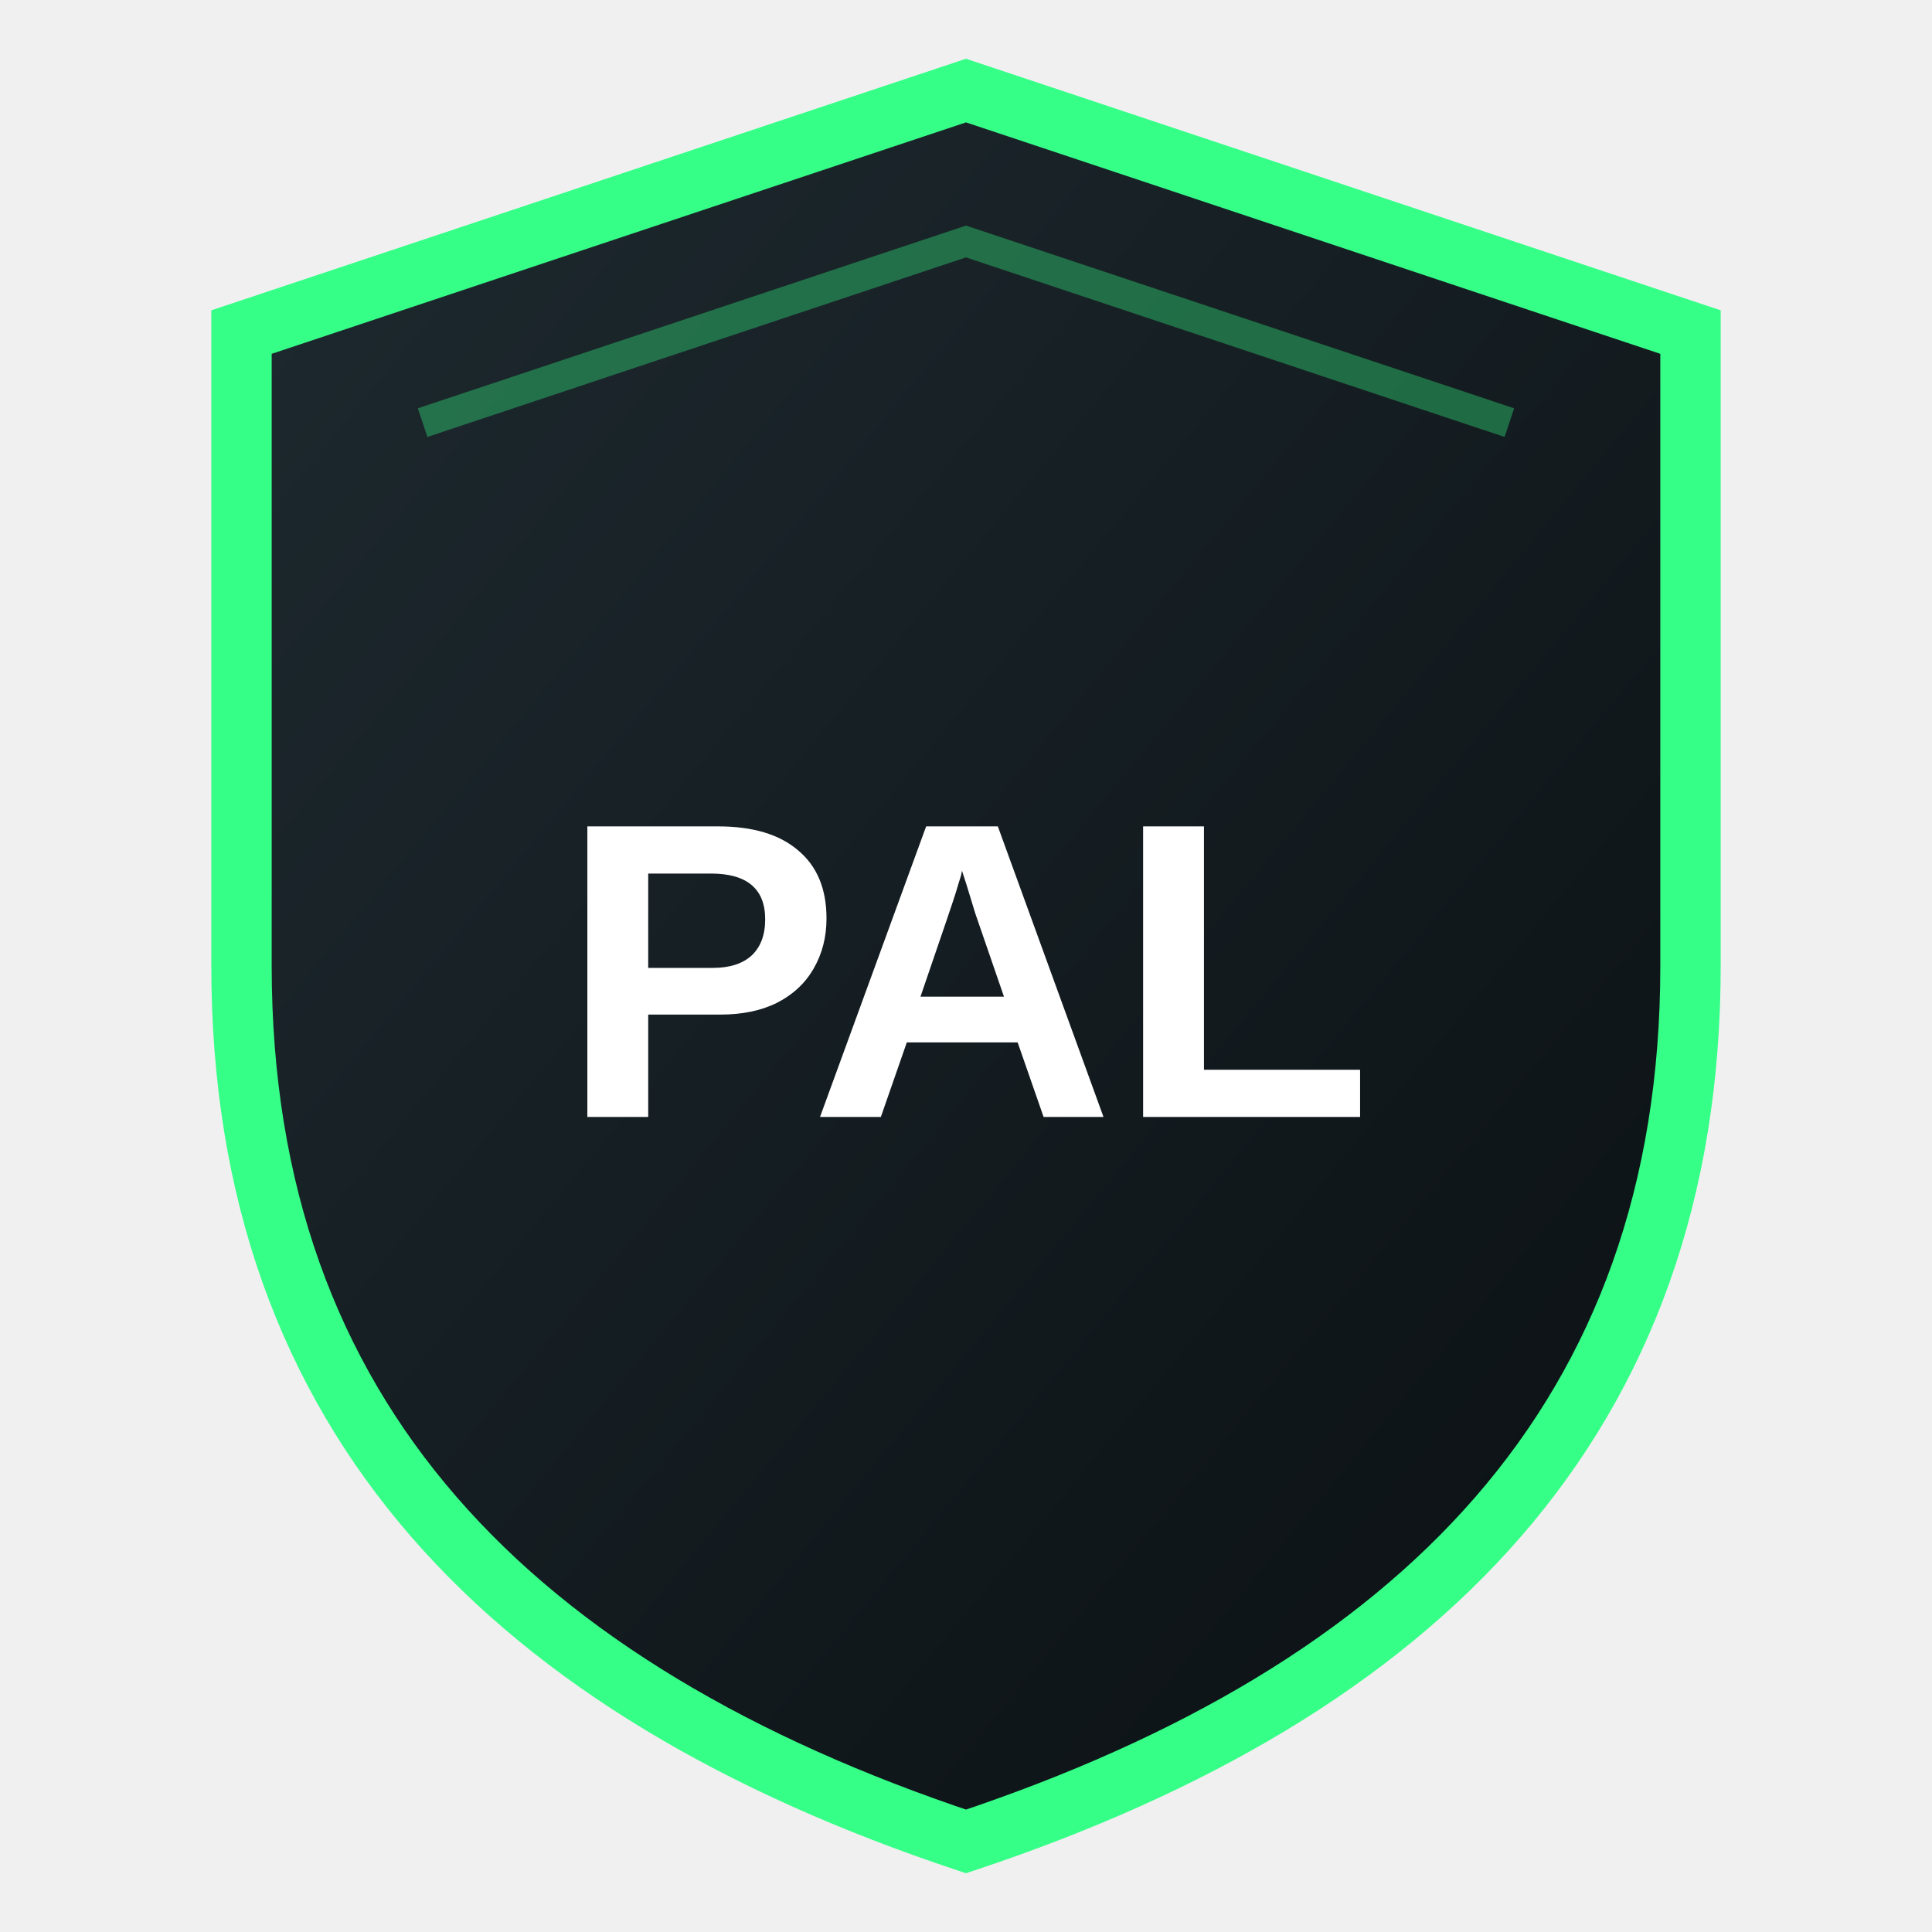
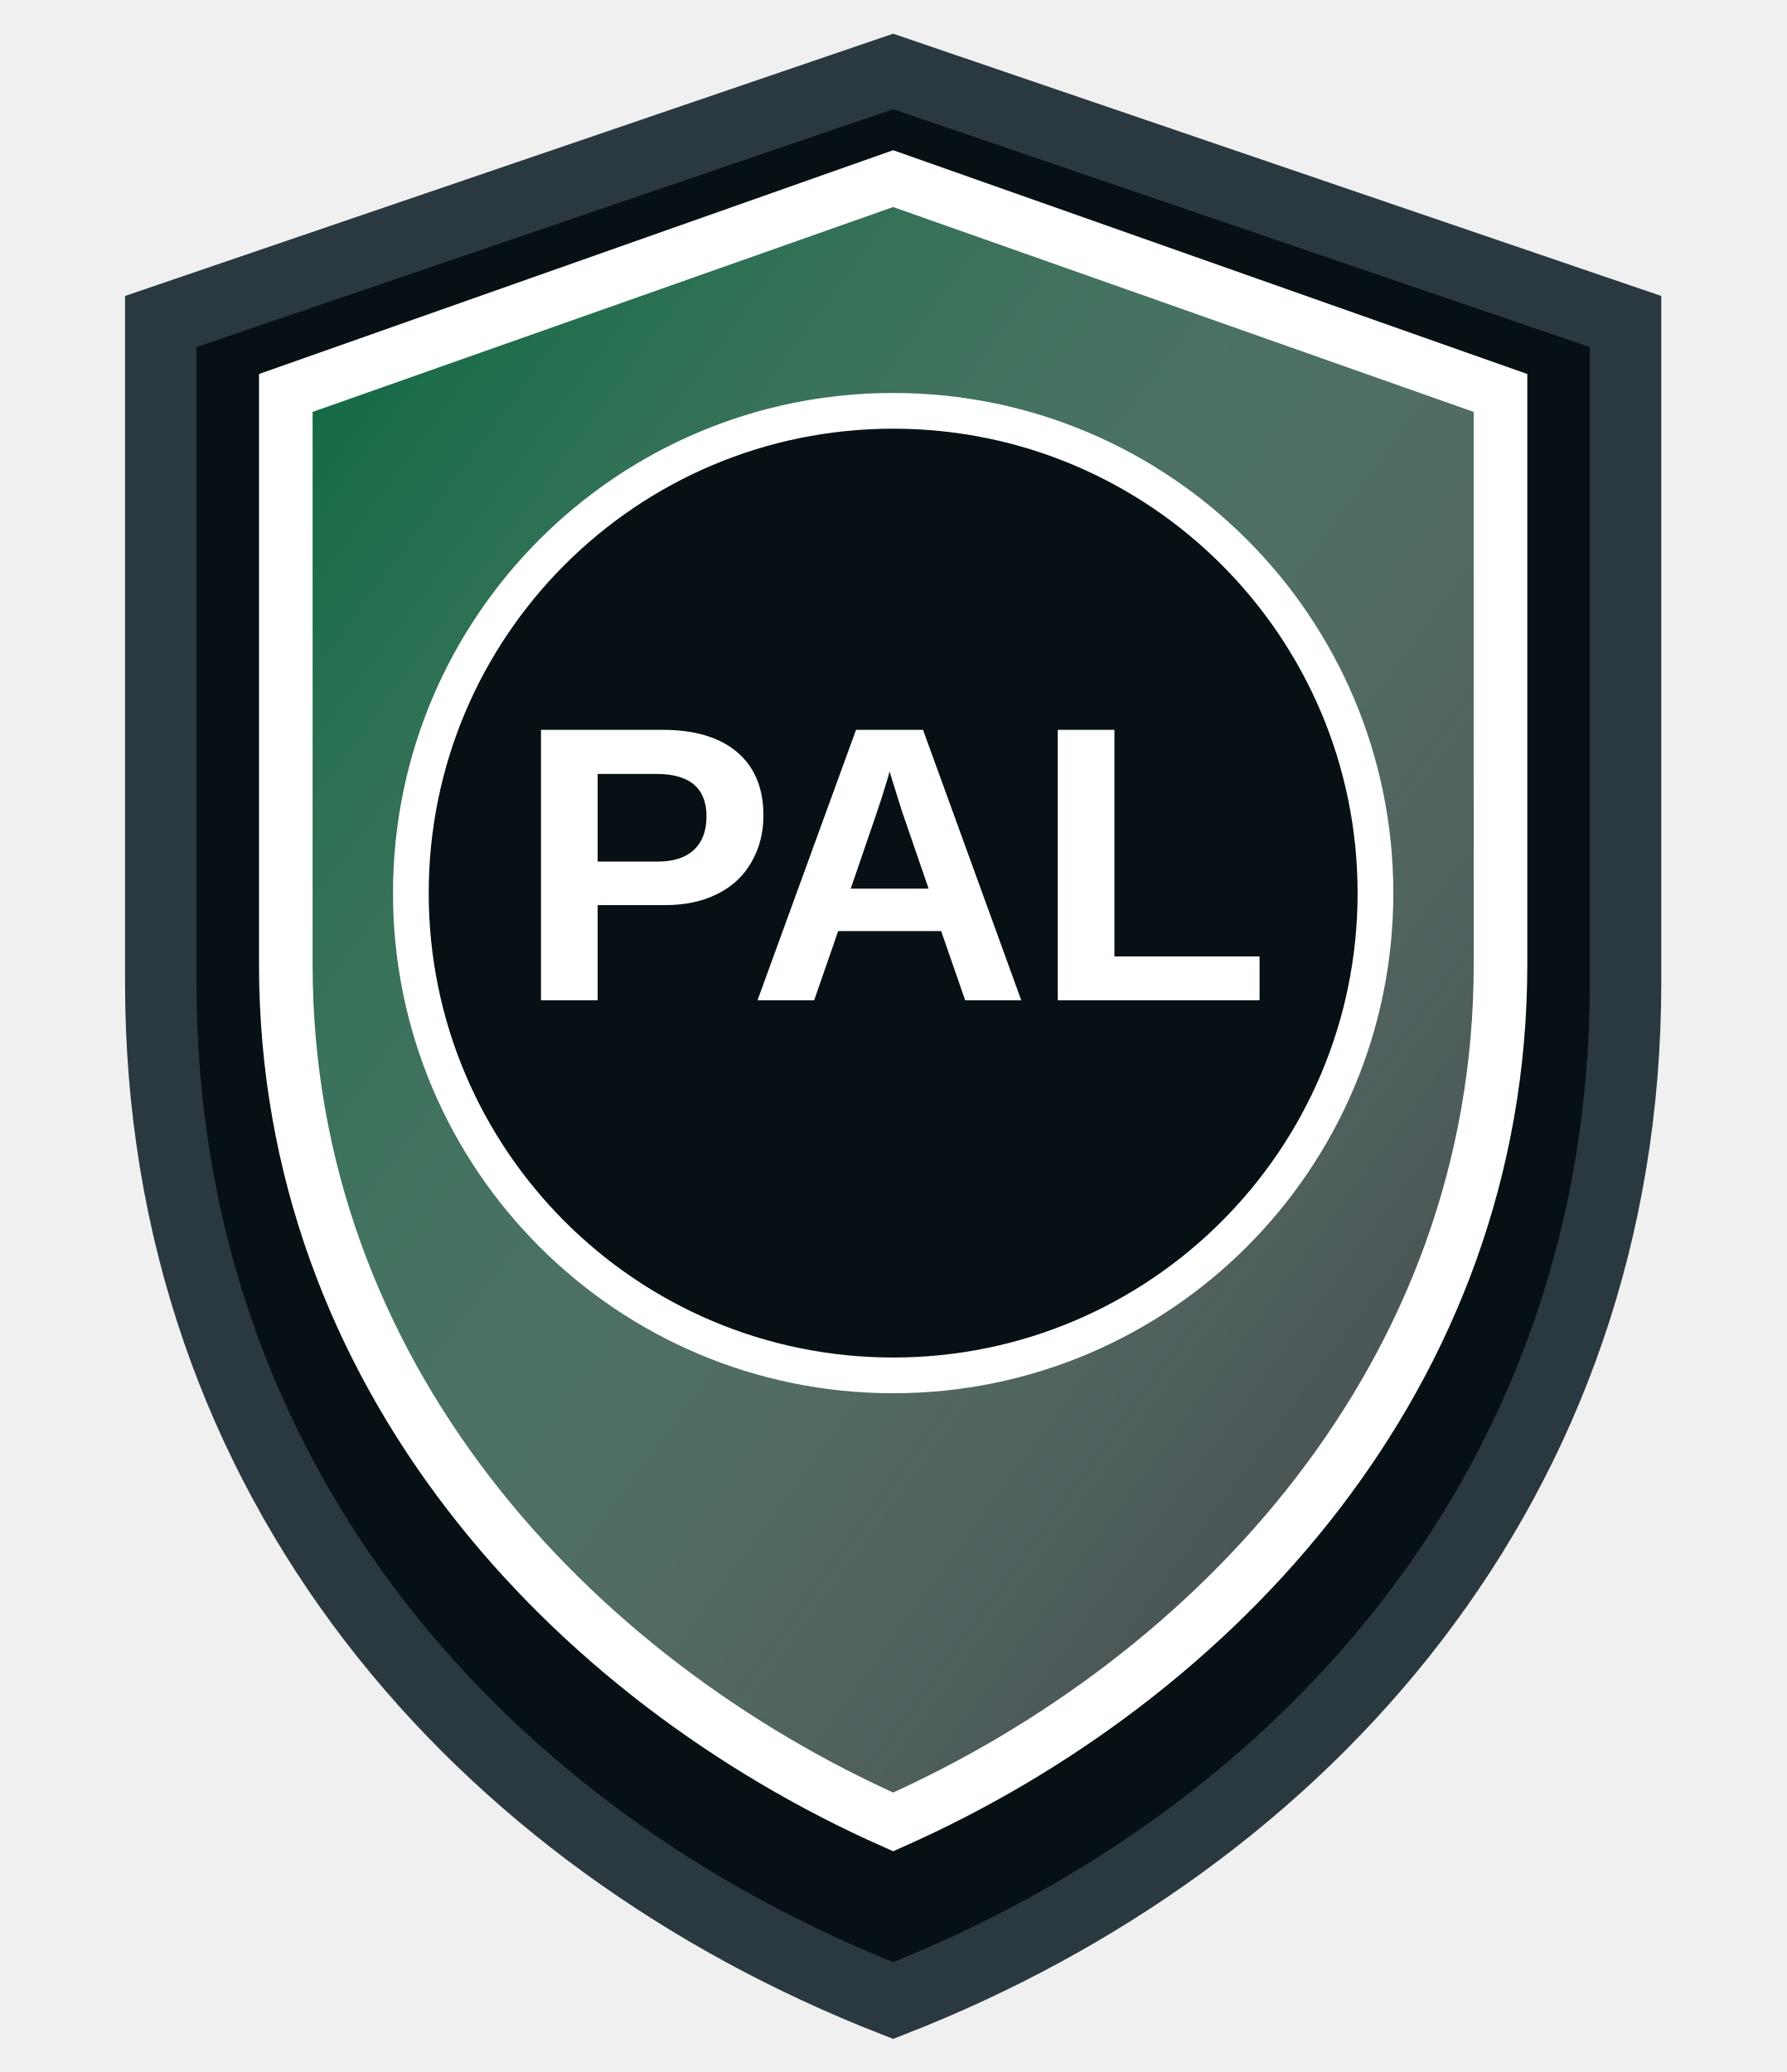
- <svg xmlns="http://www.w3.org/2000/svg" viewBox="0 0 64 64" role="img" aria-label="Palmeiras">
+ <svg xmlns="http://www.w3.org/2000/svg" viewBox="0 0 100 116" role="img" aria-label="PAL">
  <defs>
    <linearGradient id="g" x1="0" y1="0" x2="1" y2="1">
-       <stop offset="0" stop-color="#1e2a30" />
-       <stop offset="1" stop-color="#0a0f12" />
+       <stop offset="0" stop-color="#006437" />
+       <stop offset="1" stop-color="#FFFFFF" stop-opacity=".18" />
    </linearGradient>
  </defs>
-   <path d="M32 3 56 11v21c0 15-9 24-24 29C17 56 8 47 8 32V11z" fill="url(#g)" stroke="#35ff87" stroke-width="2" />
-   <path d="M14 14 32 8l18 6" fill="none" stroke="#35ff87" stroke-opacity=".35" />
-   <text x="32" y="37" text-anchor="middle" fill="#fff" font-family="Arial,sans-serif" font-size="14" font-weight="800">PAL</text>
+   <path d="M50 4 L91 18 V55 C91 83 73 103 50 112 C27 103 9 83 9 55 V18 Z" fill="#071014" stroke="#2A3940" stroke-width="4" />
+   <path d="M50 10 L84 22 V54 C84 77 68 94 50 102 C32 94 16 77 16 54 V22 Z" fill="url(#g)" stroke="#FFFFFF" stroke-width="3" />
+   <circle cx="50" cy="50" r="27" fill="#071014" stroke="#FFFFFF" stroke-width="2" />
+   <text x="50" y="56" text-anchor="middle" font-family="Arial, sans-serif" font-size="22" font-weight="800" fill="#FFFFFF">PAL</text>
</svg>
